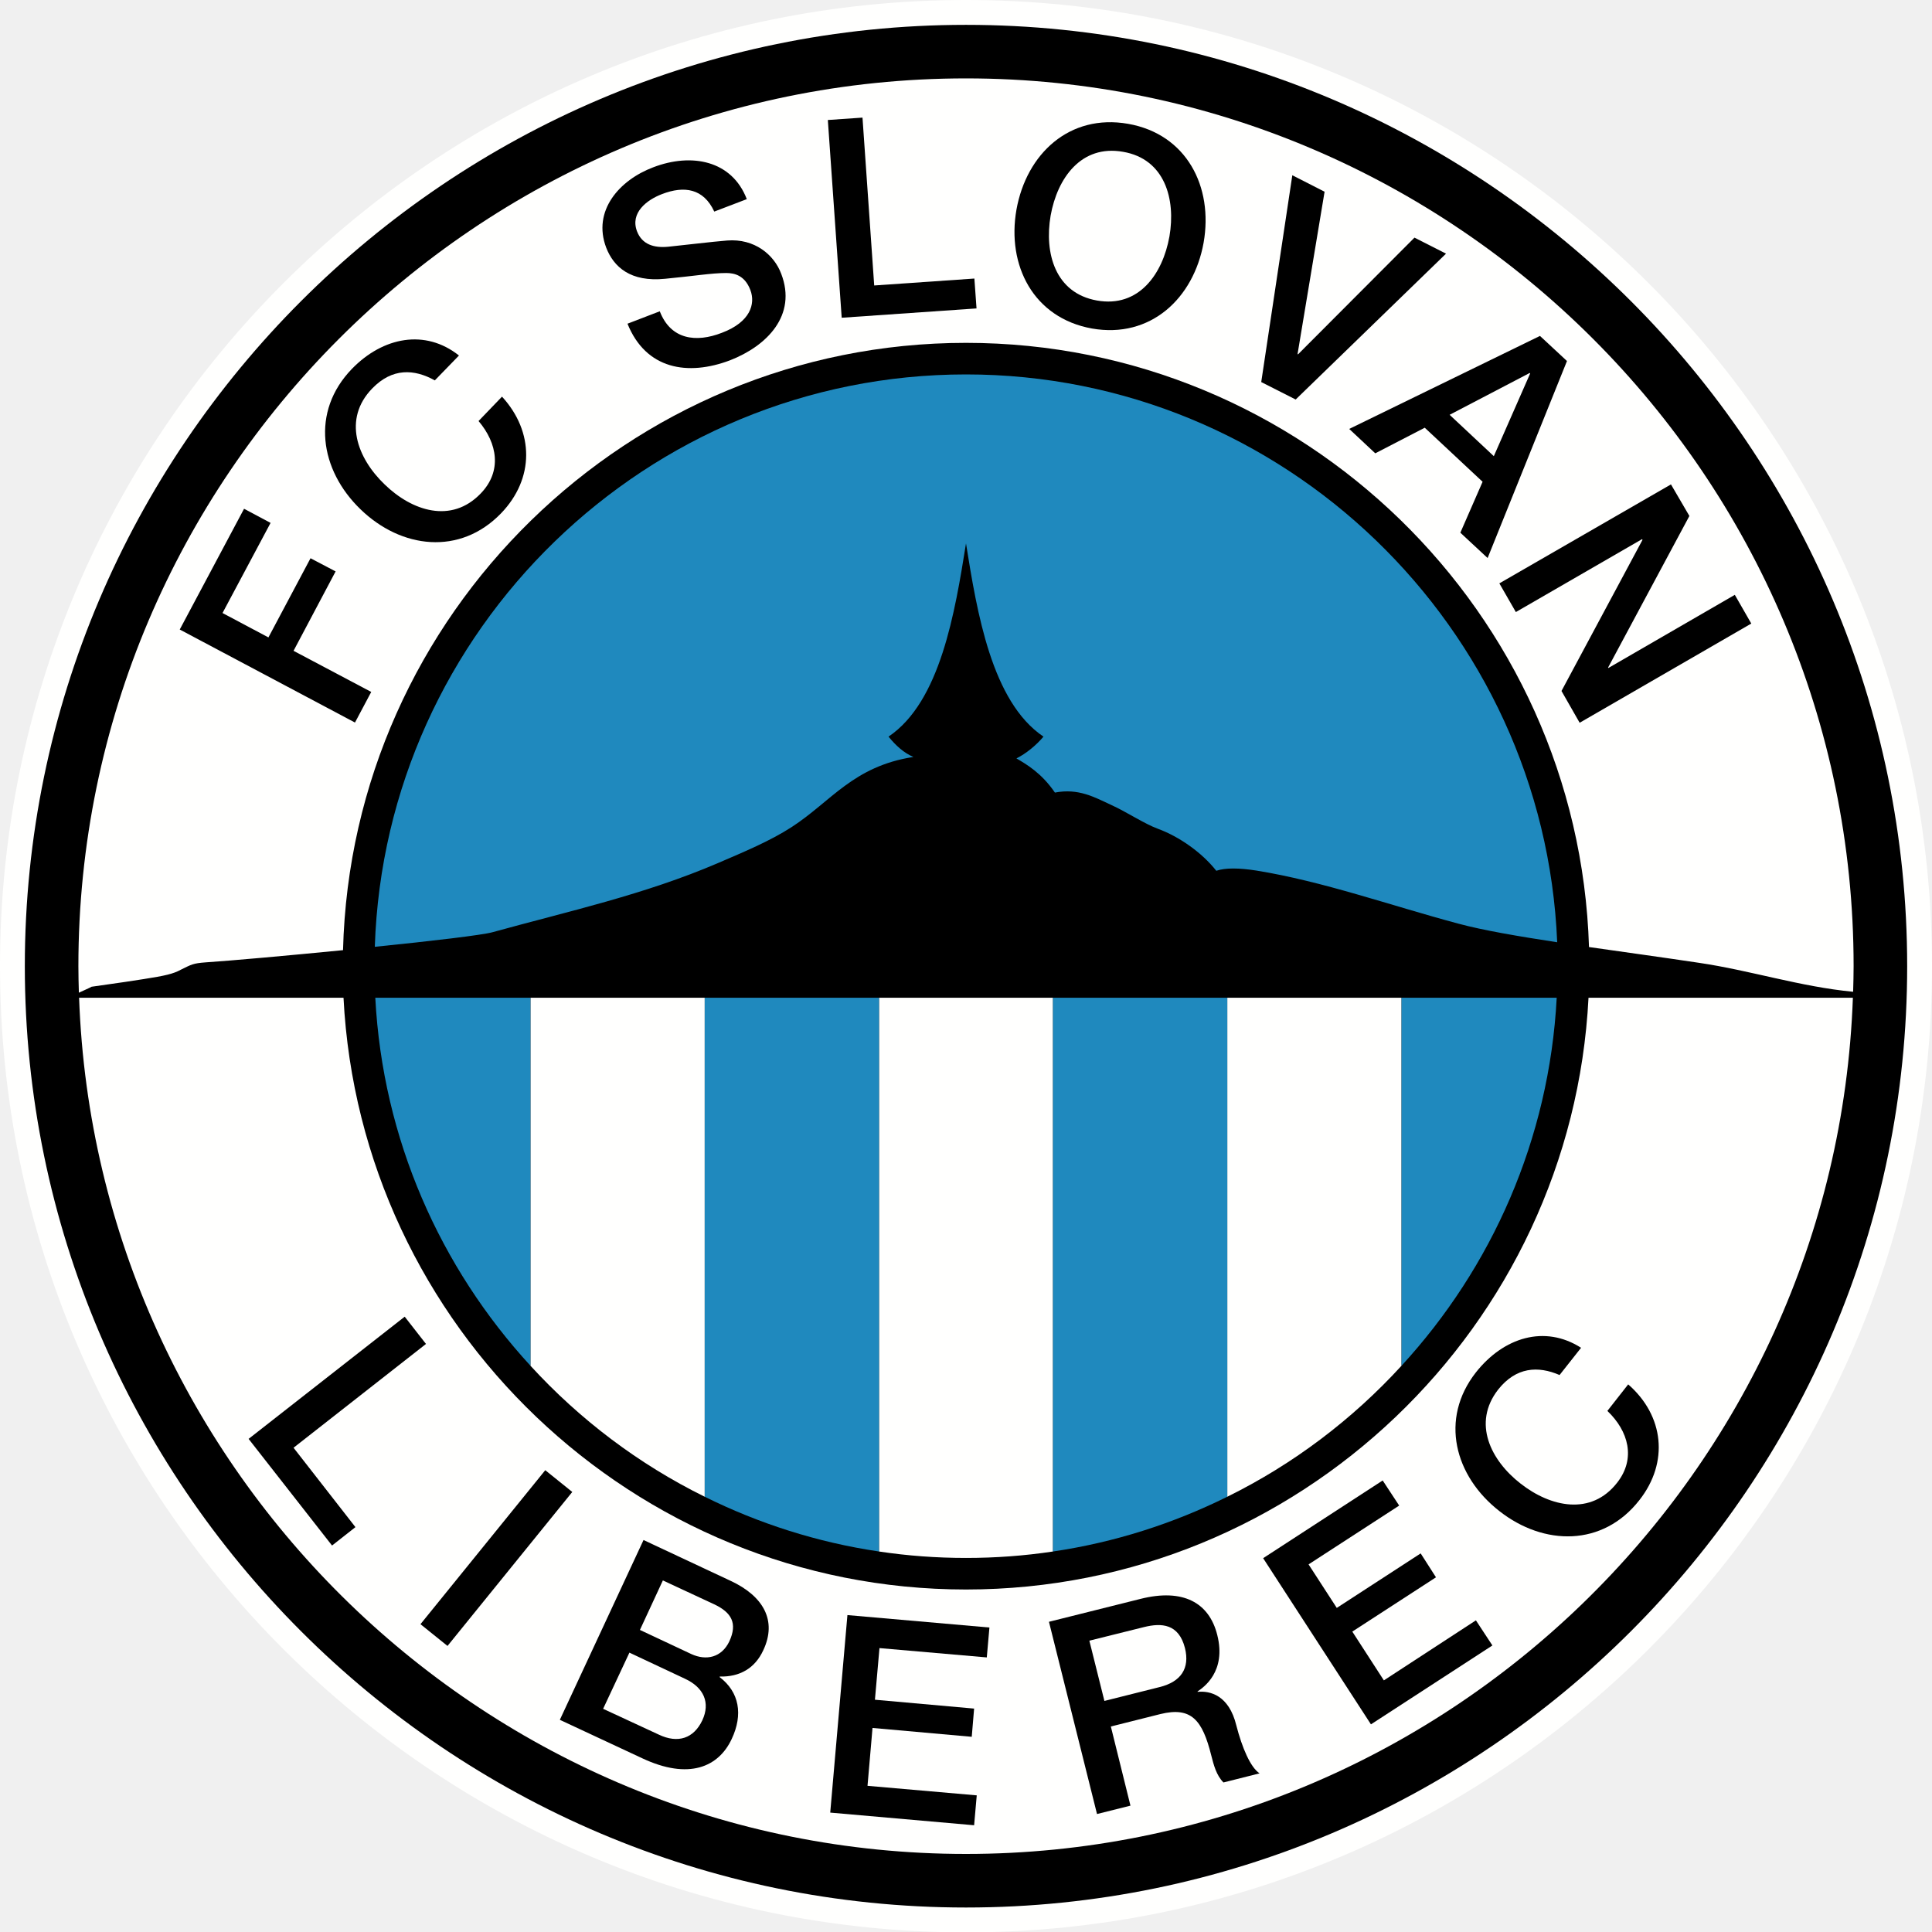
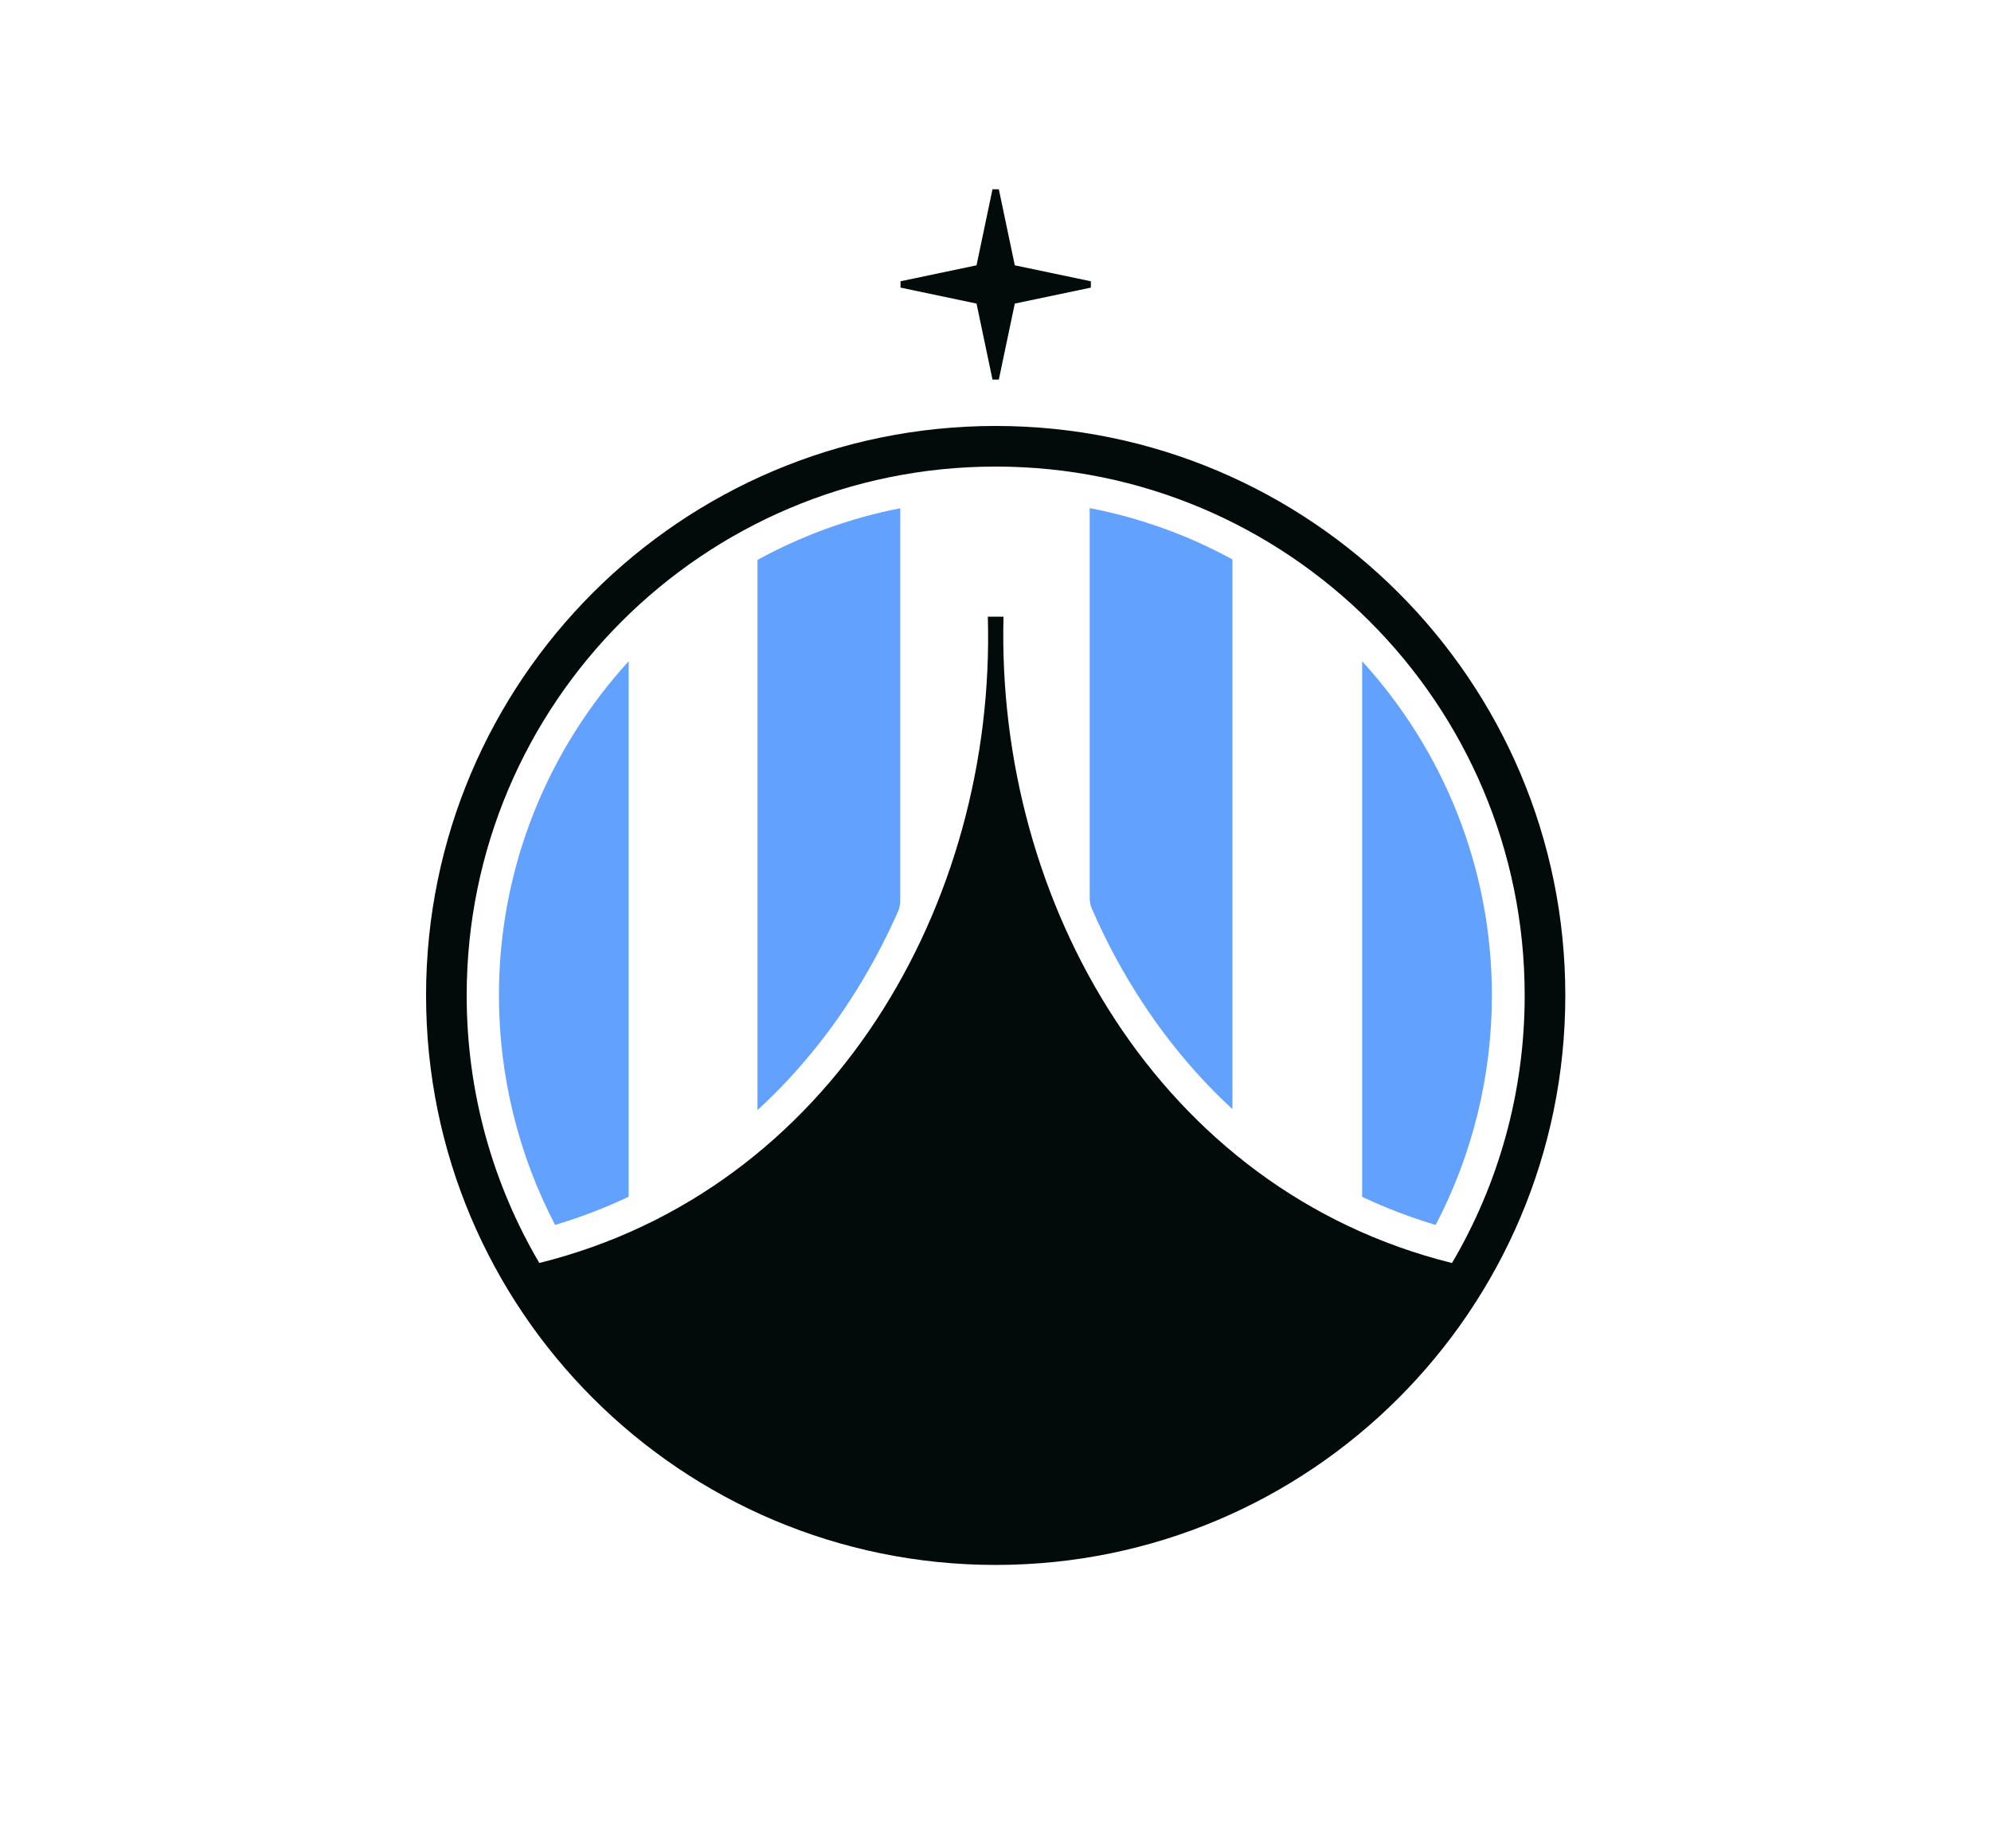
- <svg xmlns="http://www.w3.org/2000/svg" xmlns:xlink="http://www.w3.org/1999/xlink" width="80px" height="80px" viewBox="0 0 80 80" version="1.1">
+ <svg xmlns="http://www.w3.org/2000/svg" viewBox="0 0 430.34 399.51">
  <defs>
-     <polygon id="path-1" points="0 0 80 0 80 80 0 80" />
+     <style>
+       .cls-1 {
+         fill: #63a1ff;
+       }
+ 
+       .cls-1, .cls-2, .cls-3, .cls-4 {
+         stroke-width: 0px;
+       }
+ 
+       .cls-2 {
+         fill: #b9bbbe;
+       }
+ 
+       .cls-3 {
+         fill: #020a0a;
+       }
+ 
+       .cls-4 {
+         fill: #fff;
+       }
+     </style>
  </defs>
-   <g id="1.-Design" stroke="none" stroke-width="1" fill="none" fill-rule="evenodd">
-     <g id="HP-v.2.1-(schválená)" transform="translate(-16, -16)">
-       <g id="HEADER-#2" transform="translate(0, 16)">
-         <g id="logo" transform="translate(16, 0)">
-           <g id="Group-3">
-             <mask id="mask-2" fill="white">
-               <use xlink:href="#path-1" />
-             </mask>
-             <g id="Clip-2" />
-             <path d="M40,80.015 C17.944,80.015 0,62.067 0,40.007 C0,17.947 17.944,0 40,0 C62.056,0 80,17.947 80,40.007 C80,62.067 62.056,80.015 40,80.015" id="Fill-1" fill="#FFFFFE" mask="url(#mask-2)" />
-           </g>
-           <path d="M40,78.986 C61.46,78.986 78.972,61.472 78.972,40.007 C78.972,18.543 61.46,1.029 40,1.029 C18.539,1.029 1.028,18.543 1.028,40.007 C1.028,61.472 18.539,78.986 40,78.986" id="Fill-4" fill="#000000" />
-           <path d="M40,15.504 C53.155,15.504 63.945,25.978 64.48,39.017 C62.866,38.77 61.411,38.523 60.382,38.245 C57.541,37.483 54.779,36.493 52.017,36.047 C51.314,35.938 50.74,35.928 50.364,36.057 C49.77,35.304 48.83,34.641 47.939,34.315 C47.374,34.106 46.652,33.621 46.019,33.334 C45.315,33.007 44.653,32.632 43.682,32.819 C43.118,31.997 42.504,31.651 42.089,31.404 C42.485,31.206 42.91,30.86 43.208,30.502 C41.059,29.057 40.455,25.344 40,22.503 C39.545,25.344 38.941,29.057 36.792,30.502 C37.09,30.869 37.426,31.176 37.822,31.344 C35.328,31.73 34.417,33.186 32.784,34.245 C31.883,34.829 30.804,35.275 29.725,35.74 C26.676,37.047 23.548,37.73 20.391,38.602 C19.965,38.72 17.877,38.967 15.52,39.205 C15.946,26.077 26.775,15.504 40,15.504" id="Fill-5" fill="#1F89BE" />
-           <path d="M76.724,41.314 C76.022,60.957 59.798,76.768 40,76.768 C20.202,76.768 3.978,60.957 3.275,41.314 L14.224,41.314 C14.916,54.927 26.23,65.818 40,65.818 C53.77,65.818 65.083,54.927 65.777,41.314 L76.724,41.314" id="Fill-6" fill="#FFFFFE" />
-           <path d="M40,3.246 C60.243,3.246 76.754,19.76 76.754,40.007 C76.754,40.353 76.744,40.711 76.734,41.067 C74.547,40.859 72.498,40.185 70.35,39.868 C68.905,39.651 67.321,39.433 65.797,39.215 C65.371,25.355 53.947,14.197 40,14.197 C26.013,14.197 14.56,25.424 14.204,39.344 C11.887,39.572 9.571,39.779 8.522,39.849 C7.987,39.888 7.928,39.938 7.483,40.156 C7.176,40.324 6.839,40.404 5.948,40.542 C5.295,40.641 5.275,40.651 3.79,40.859 C3.711,40.908 3.474,41.007 3.266,41.106 C3.255,40.74 3.246,40.374 3.246,40.007 C3.246,19.76 19.757,3.246 40,3.246" id="Fill-7" fill="#FFFFFE" />
-           <polyline id="Fill-8" fill="#000000" points="14.699 29.919 15.372 28.652 12.155 26.949 13.897 23.661 12.858 23.116 11.115 26.394 9.214 25.384 11.204 21.652 10.106 21.067 7.443 26.067 14.699 29.919" />
-           <path d="M19.005,14.721 C17.609,13.612 15.857,13.949 14.57,15.276 C12.858,17.048 13.244,19.463 14.926,21.087 C16.609,22.721 19.044,23.018 20.747,21.256 C22.132,19.82 22.123,17.88 20.787,16.424 L19.816,17.434 C20.598,18.355 20.797,19.513 19.905,20.434 C18.688,21.701 17.054,21.157 15.926,20.058 C14.788,18.969 14.184,17.355 15.411,16.087 C16.243,15.226 17.154,15.276 18.005,15.751 L19.005,14.721" id="Fill-9" fill="#000000" />
-           <path d="M25.983,13.404 C26.745,15.295 28.478,15.582 30.23,14.919 C31.755,14.325 33.011,13.058 32.348,11.335 C32.051,10.543 31.24,9.87 30.111,9.959 C29.666,9.989 27.805,10.207 27.676,10.216 C27.072,10.276 26.587,10.118 26.379,9.583 C26.082,8.811 26.785,8.276 27.409,8.038 C28.329,7.682 29.131,7.8 29.576,8.761 L30.923,8.246 C30.309,6.642 28.636,6.316 27.042,6.93 C25.657,7.454 24.518,8.721 25.102,10.256 C25.409,11.048 26.102,11.691 27.547,11.543 C28.706,11.434 29.458,11.305 30.071,11.305 C30.428,11.305 30.844,11.414 31.071,12.009 C31.289,12.583 31.071,13.335 29.893,13.78 C28.824,14.197 27.775,14.068 27.32,12.89 L25.983,13.404" id="Fill-10" fill="#000000" />
-           <polyline id="Fill-11" fill="#000000" points="34.853 13.157 40.436 12.771 40.347 11.534 36.199 11.821 35.714 4.87 34.279 4.969 34.853 13.157" />
-           <path d="M46.503,6.286 C48.235,6.583 48.691,8.246 48.424,9.79 C48.146,11.345 47.156,12.751 45.425,12.444 C43.692,12.137 43.238,10.484 43.504,8.929 C43.781,7.375 44.771,5.979 46.503,6.286 Z M46.711,5.127 C44.286,4.702 42.504,6.365 42.089,8.682 C41.683,10.988 42.792,13.167 45.216,13.603 C47.642,14.029 49.424,12.355 49.839,10.048 C50.246,7.732 49.137,5.554 46.711,5.127 L46.711,5.127 Z" id="Fill-12" fill="#000000" />
-           <polyline id="Fill-13" fill="#000000" points="52.225 15.82 53.651 16.543 59.877 10.503 58.57 9.84 53.749 14.672 53.729 14.662 54.848 7.939 53.512 7.257 52.225 15.82" />
-           <path d="M55.868,17.761 L56.947,18.771 L58.996,17.711 L61.391,19.949 L60.47,22.058 L61.599,23.107 L64.885,14.949 L63.767,13.91 L55.868,17.761 Z M63.342,15.444 L63.361,15.464 L61.856,18.889 L60.026,17.176 L63.342,15.444 L63.342,15.444 Z" id="Fill-14" fill="#000000" />
-           <polyline id="Fill-15" fill="#000000" points="62.085 24.156 62.768 25.344 67.994 22.325 68.013 22.354 64.658 28.612 65.41 29.928 72.517 25.82 71.835 24.631 66.598 27.661 66.588 27.641 69.954 21.365 69.191 20.058 62.085 24.156" />
-           <polyline id="Fill-16" fill="#000000" points="10.294 59.581 13.749 63.997 14.718 63.235 12.155 59.948 17.639 55.65 16.758 54.521 10.294 59.581" />
-           <polyline id="Fill-17" fill="#000000" points="17.411 67.254 18.53 68.155 23.697 61.779 22.578 60.878 17.411 67.254" />
-           <path d="M30.2,67.966 C29.883,68.63 29.25,68.778 28.626,68.491 L26.498,67.492 L27.448,65.442 L29.576,66.432 C30.289,66.769 30.547,67.214 30.2,67.966 Z M29.082,71.234 C28.725,71.986 28.072,72.204 27.28,71.827 L24.974,70.758 L26.063,68.432 L28.359,69.511 C29.151,69.877 29.418,70.511 29.082,71.234 Z M30.259,65.462 L26.647,63.769 L23.182,71.214 L26.597,72.808 C28.517,73.709 29.755,73.174 30.299,72.006 C30.775,70.996 30.616,70.065 29.795,69.442 L29.804,69.422 C30.626,69.442 31.259,69.085 31.606,68.333 C32.19,67.095 31.596,66.085 30.259,65.462 L30.259,65.462 Z" id="Fill-18" fill="#000000" />
-           <polyline id="Fill-19" fill="#000000" points="34.378 75.056 40.336 75.58 40.445 74.342 35.922 73.947 36.129 71.551 40.238 71.917 40.336 70.749 36.229 70.382 36.417 68.244 40.861 68.63 40.97 67.392 35.09 66.877 34.378 75.056" />
-           <path d="M45.425,75.115 L46.81,74.768 L45.998,71.491 L48.048,70.976 C49.334,70.66 49.79,71.224 50.156,72.689 C50.255,73.075 50.364,73.511 50.661,73.808 L52.156,73.431 C51.779,73.184 51.433,72.373 51.195,71.451 C50.888,70.184 50.097,70.006 49.591,70.056 L49.591,70.036 C49.829,69.877 50.79,69.224 50.404,67.7 C50.067,66.353 48.979,65.768 47.236,66.204 L43.435,67.155 L45.425,75.115 Z M45.108,67.937 L47.374,67.373 C48.098,67.194 48.81,67.234 49.067,68.244 C49.275,69.085 48.899,69.64 48.018,69.858 L45.731,70.432 L45.108,67.937 L45.108,67.937 Z" id="Fill-20" fill="#000000" />
-           <polyline id="Fill-21" fill="#000000" points="56.768 71.402 61.797 68.135 61.114 67.095 57.303 69.581 55.996 67.561 59.461 65.313 58.827 64.323 55.353 66.58 54.185 64.778 57.937 62.343 57.254 61.303 52.304 64.521 56.768 71.402" />
-           <path d="M65.469,55.809 C63.965,54.848 62.263,55.373 61.114,56.828 C59.6,58.759 60.233,61.125 62.085,62.57 C63.925,64.016 66.37,64.056 67.885,62.115 C69.112,60.551 68.905,58.62 67.42,57.324 L66.558,58.423 C67.43,59.254 67.747,60.393 66.964,61.393 C65.885,62.779 64.202,62.403 62.965,61.433 C61.728,60.472 60.956,58.927 62.034,57.541 C62.777,56.601 63.688,56.551 64.578,56.937 L65.469,55.809" id="Fill-22" fill="#000000" />
-           <path d="M29.181,61.977 C26.449,60.63 24.003,58.779 21.964,56.551 L21.964,41.314 L29.181,41.314 L29.181,61.977" id="Fill-23" fill="#FFFFFE" />
-           <path d="M43.603,64.244 C42.425,64.422 41.217,64.511 40,64.511 C38.783,64.511 37.575,64.422 36.397,64.244 L36.397,41.314 L43.603,41.314 L43.603,64.244" id="Fill-24" fill="#FFFFFE" />
-           <path d="M58.035,56.551 C55.996,58.779 53.551,60.63 50.819,61.977 L50.819,41.314 L58.035,41.314 L58.035,56.551" id="Fill-25" fill="#FFFFFE" />
-           <path d="M21.964,56.551 C18.233,52.492 15.847,47.175 15.54,41.314 L21.964,41.314 L21.964,56.551" id="Fill-26" fill="#1F89BE" />
-           <path d="M36.397,64.244 C33.843,63.867 31.418,63.086 29.181,61.977 L29.181,41.314 L36.397,41.314 L36.397,64.244" id="Fill-27" fill="#1F89BE" />
-           <path d="M50.819,61.977 C48.582,63.086 46.157,63.867 43.603,64.244 L43.603,41.314 L50.819,41.314 L50.819,61.977" id="Fill-28" fill="#1F89BE" />
-           <path d="M64.46,41.314 C64.153,47.175 61.767,52.492 58.035,56.551 L58.035,41.314 L64.46,41.314" id="Fill-29" fill="#1F89BE" />
-         </g>
-       </g>
-     </g>
+   <g id="gray">
+     <rect class="cls-2" x="-414.17" y="-486.99" width="7637.72" height="5253.13" />
+   </g>
+   <g id="WHite">
+     <rect class="cls-4" x="-414.17" y="-486.99" width="7637.72" height="5253.13" />
+   </g>
+   <g id="Grafika">
+     <path class="cls-3" d="M215.21,92.09c-68,0-123.12,55.12-123.12,123.12s55.12,123.12,123.12,123.12,123.12-55.12,123.12-123.12-55.12-123.12-123.12-123.12ZM216.9,133.32h-3.39c1.79,61.91-33.73,124.01-96.94,139.73-9.98-16.97-15.7-36.73-15.7-57.84,0-63.15,51.19-114.34,114.34-114.34s114.34,51.19,114.34,114.34c0,21.1-5.73,40.89-15.71,57.85-63.22-15.72-98.54-77.83-96.94-139.74Z" />
+     <polygon class="cls-3" points="219.34 57.36 215.89 40.92 214.52 40.92 211.07 57.36 194.64 60.81 194.64 62.18 211.07 65.63 214.52 82.06 215.89 82.06 219.34 65.63 235.78 62.18 235.78 60.81 219.34 57.36" />
+     <path class="cls-1" d="M135.88,142.96v115.77c-5.1,2.42-10.41,4.45-15.9,6.09-7.96-15.24-12.14-32.28-12.14-49.61,0-27.81,10.63-53.17,28.04-72.25Z" />
+     <path class="cls-1" d="M194.58,109.88v84.89c0,.79-.16,1.58-.48,2.3-3.02,6.84-6.57,13.4-10.62,19.58-5.78,8.8-12.39,16.6-19.75,23.34v-118.94c9.51-5.22,19.88-9.03,30.85-11.17Z" />
+     <path class="cls-1" d="M266.38,120.94v118.84c-7.26-6.68-13.8-14.42-19.5-23.12-4.17-6.36-7.81-13.13-10.88-20.2-.31-.72-.47-1.49-.47-2.28v-84.33c10.96,2.11,21.34,5.9,30.85,11.09Z" />
+     <path class="cls-1" d="M322.46,215.21c0,17.33-4.19,34.38-12.15,49.62-5.49-1.64-10.79-3.67-15.89-6.08v-115.79c17.41,19.08,28.04,44.44,28.04,72.25Z" />
  </g>
</svg>
